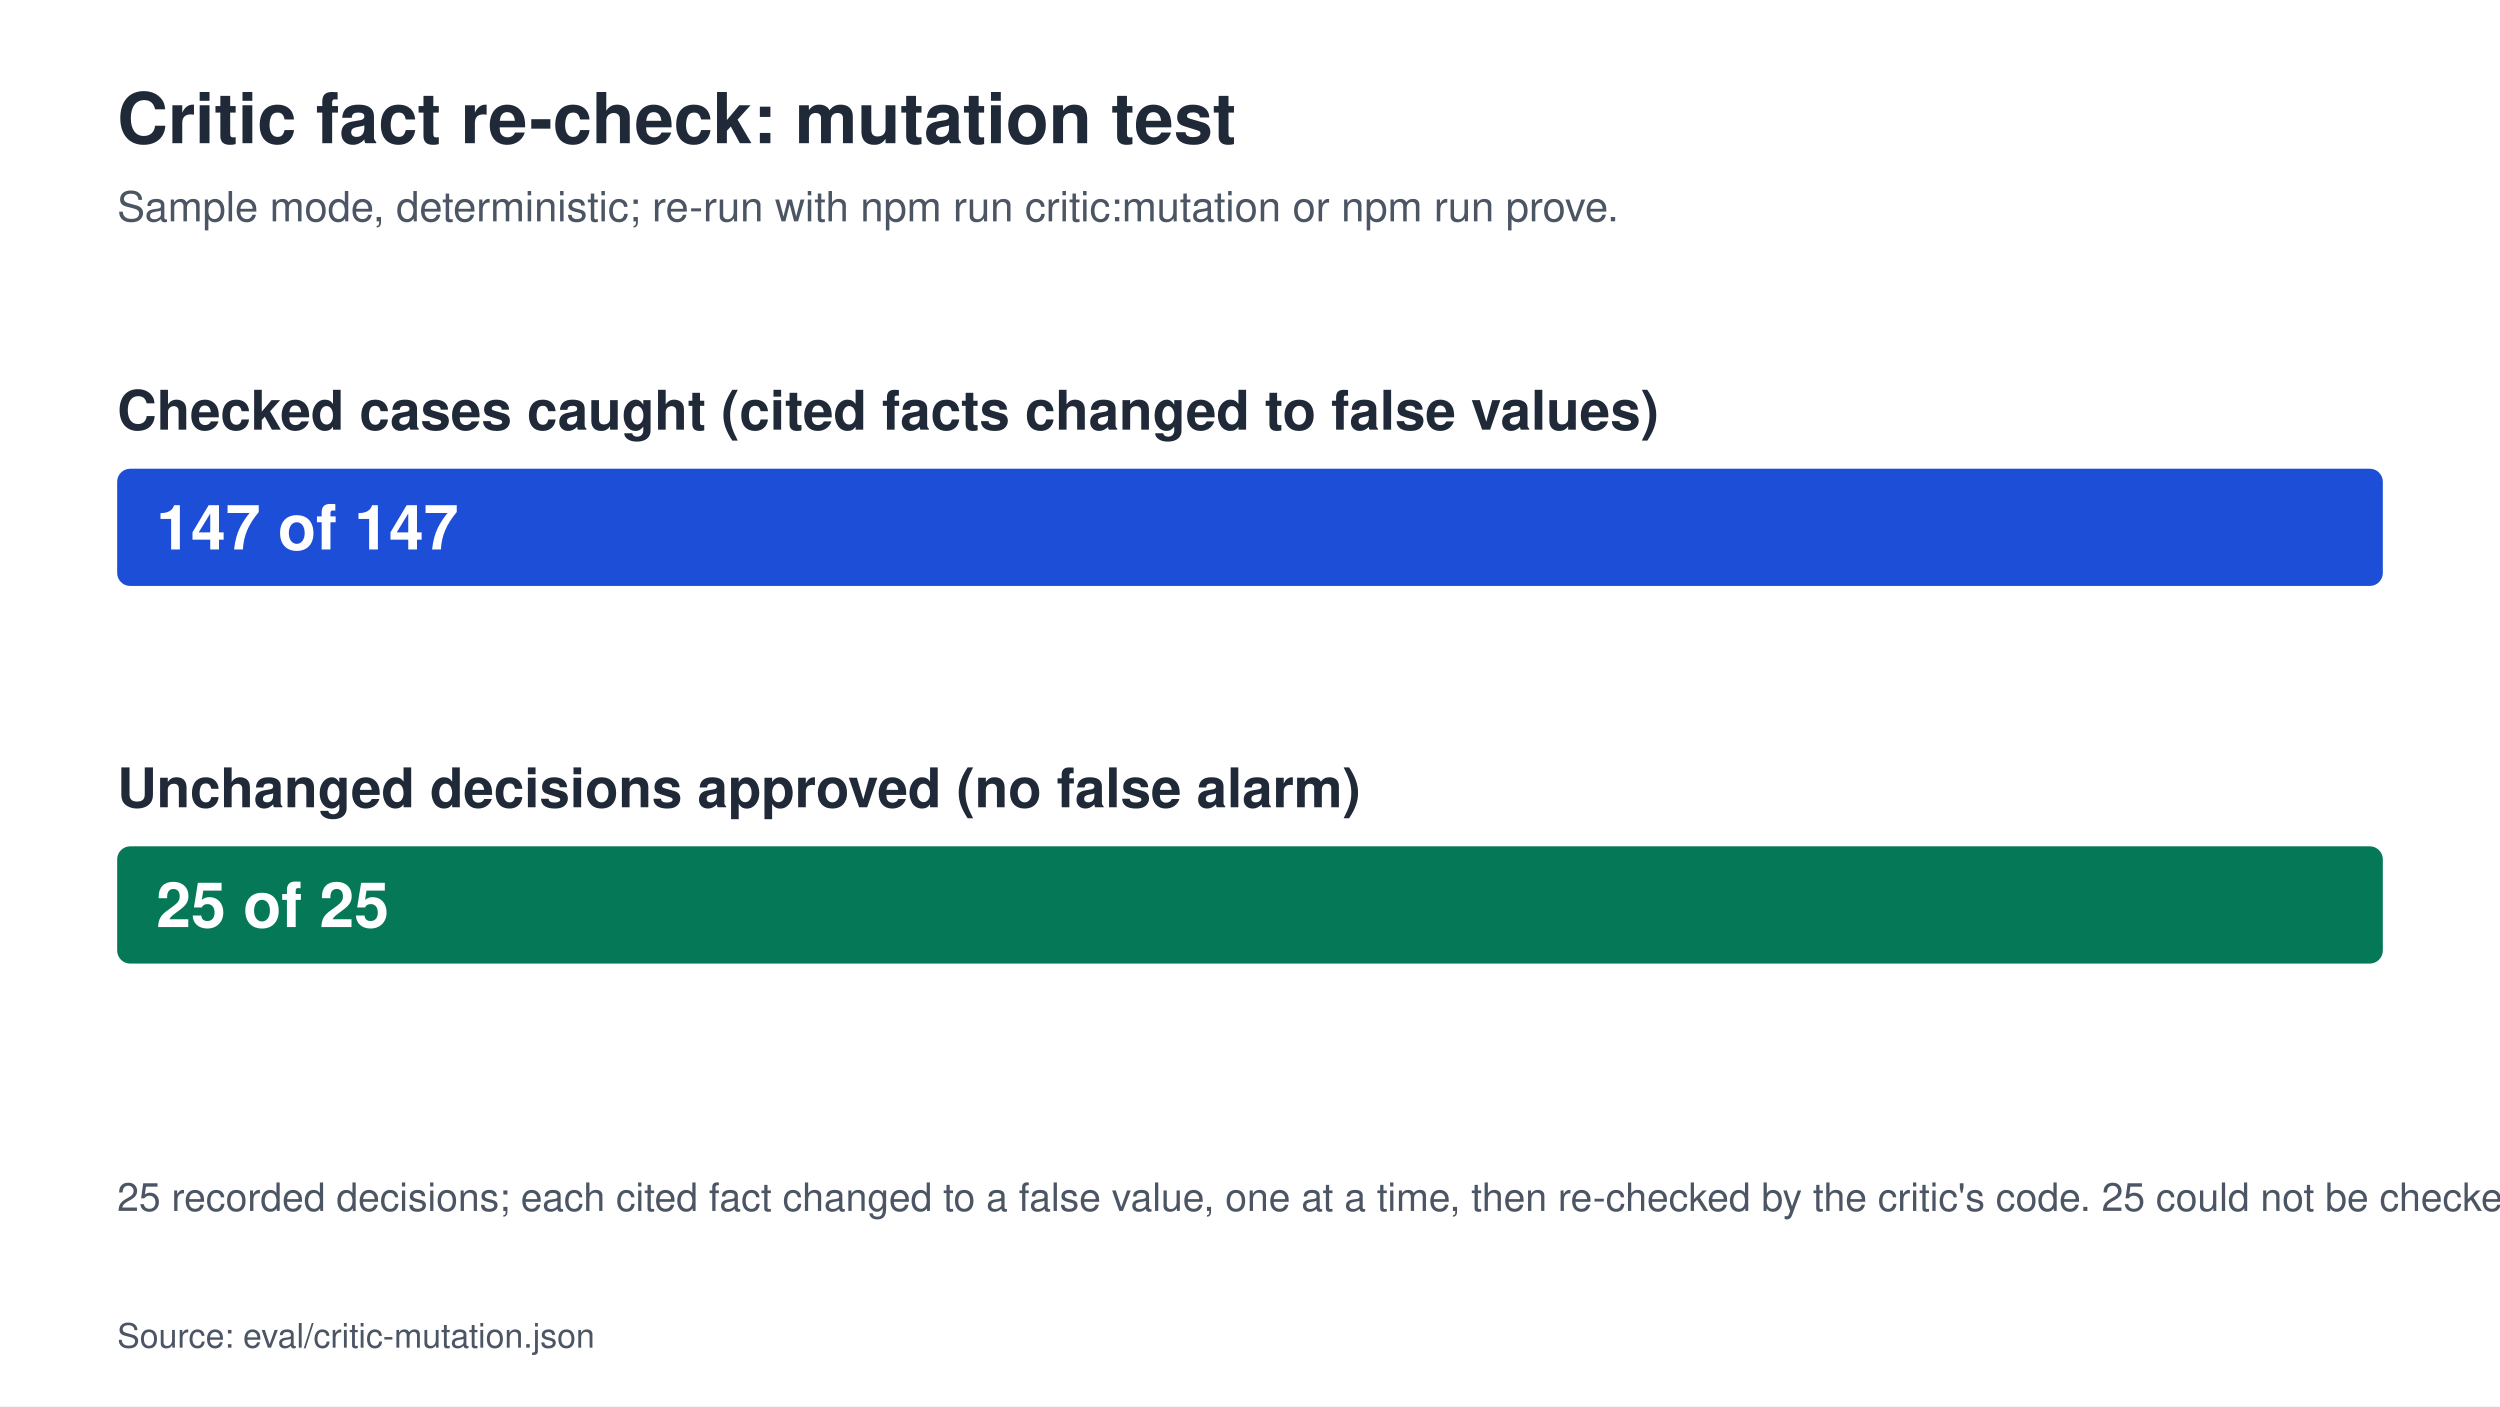
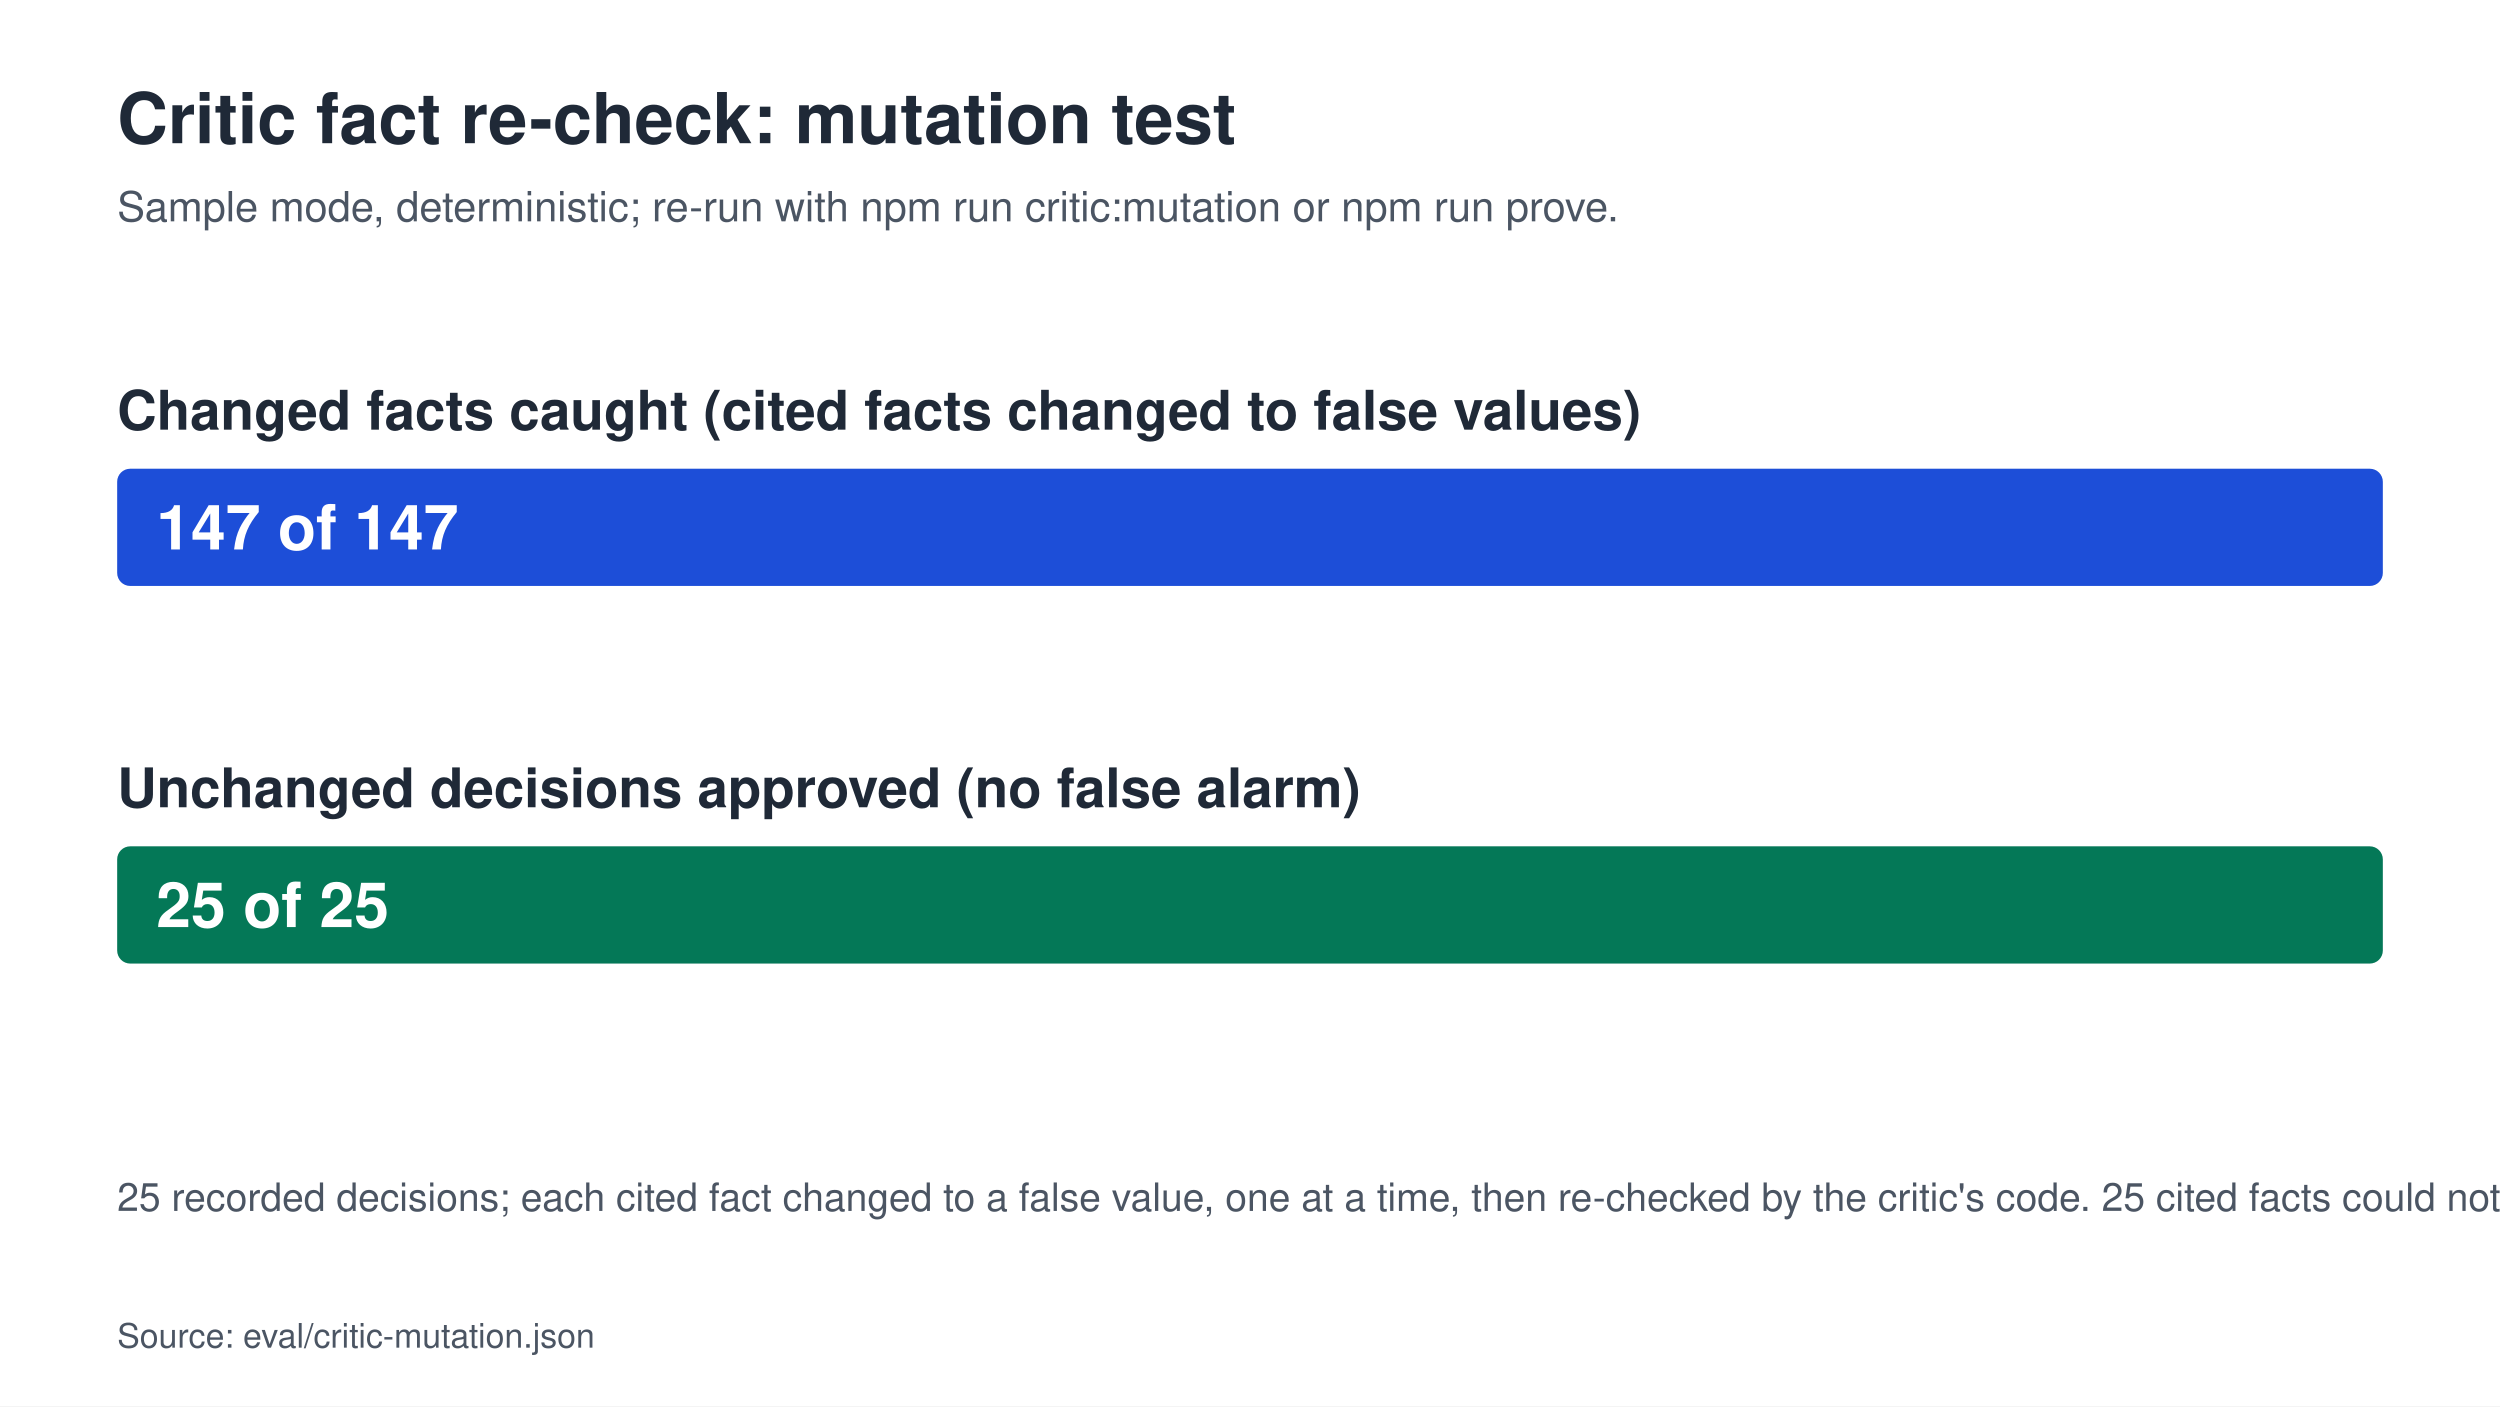
<svg xmlns="http://www.w3.org/2000/svg" width="1920" height="1080" viewBox="0 0 1920 1080" font-family="-apple-system, 'Segoe UI', Helvetica, Arial, sans-serif">
  <rect width="1920" height="1080" fill="#ffffff" />
  <text x="90" y="110" font-size="54" fill="#1f2937" font-weight="700" text-anchor="start">Critic fact re-check: mutation test</text>
  <text x="90" y="170" font-size="32" fill="#4b5563" font-weight="400" text-anchor="start">Sample mode, deterministic; re-run with npm run critic:mutation or npm run prove.</text>
-   <text x="90" y="330" font-size="42" fill="#1f2937" font-weight="600" text-anchor="start">Checked cases caught (cited facts changed to false values)</text>
+   <text x="90" y="330" font-size="42" fill="#1f2937" font-weight="600" text-anchor="start">Changed facts caught (cited facts changed to false values)</text>
  <rect x="90" y="360" width="1740" height="90" fill="#e5e7eb" rx="10" />
  <rect x="90" y="360" width="1740" height="90" fill="#1d4ed8" rx="10" />
  <text x="120" y="422" font-size="48" fill="#ffffff" font-weight="700" text-anchor="start">147 of 147</text>
  <text x="90" y="620" font-size="42" fill="#1f2937" font-weight="600" text-anchor="start">Unchanged decisions approved (no false alarm)</text>
  <rect x="90" y="650" width="1740" height="90" fill="#e5e7eb" rx="10" />
  <rect x="90" y="650" width="1740" height="90" fill="#047857" rx="10" />
  <text x="120" y="712" font-size="48" fill="#ffffff" font-weight="700" text-anchor="start">25 of 25</text>
-   <text x="90" y="930" font-size="30" fill="#4b5563" font-weight="400" text-anchor="start">25 recorded decisions; each cited fact changed to a false value, one at a time, then re-checked by the critic's code. 25 could not be checked in sample mode and are not counted.</text>
+   <text x="90" y="930" font-size="30" fill="#4b5563" font-weight="400" text-anchor="start">25 recorded decisions; each cited fact changed to a false value, one at a time, then re-checked by the critic's code. 25 cited facts could not be checked in sample mode and are not counted.</text>
  <text x="90" y="1035" font-size="26" fill="#4b5563" font-weight="400" text-anchor="start">Source: eval/critic-mutation.json</text>
</svg>
